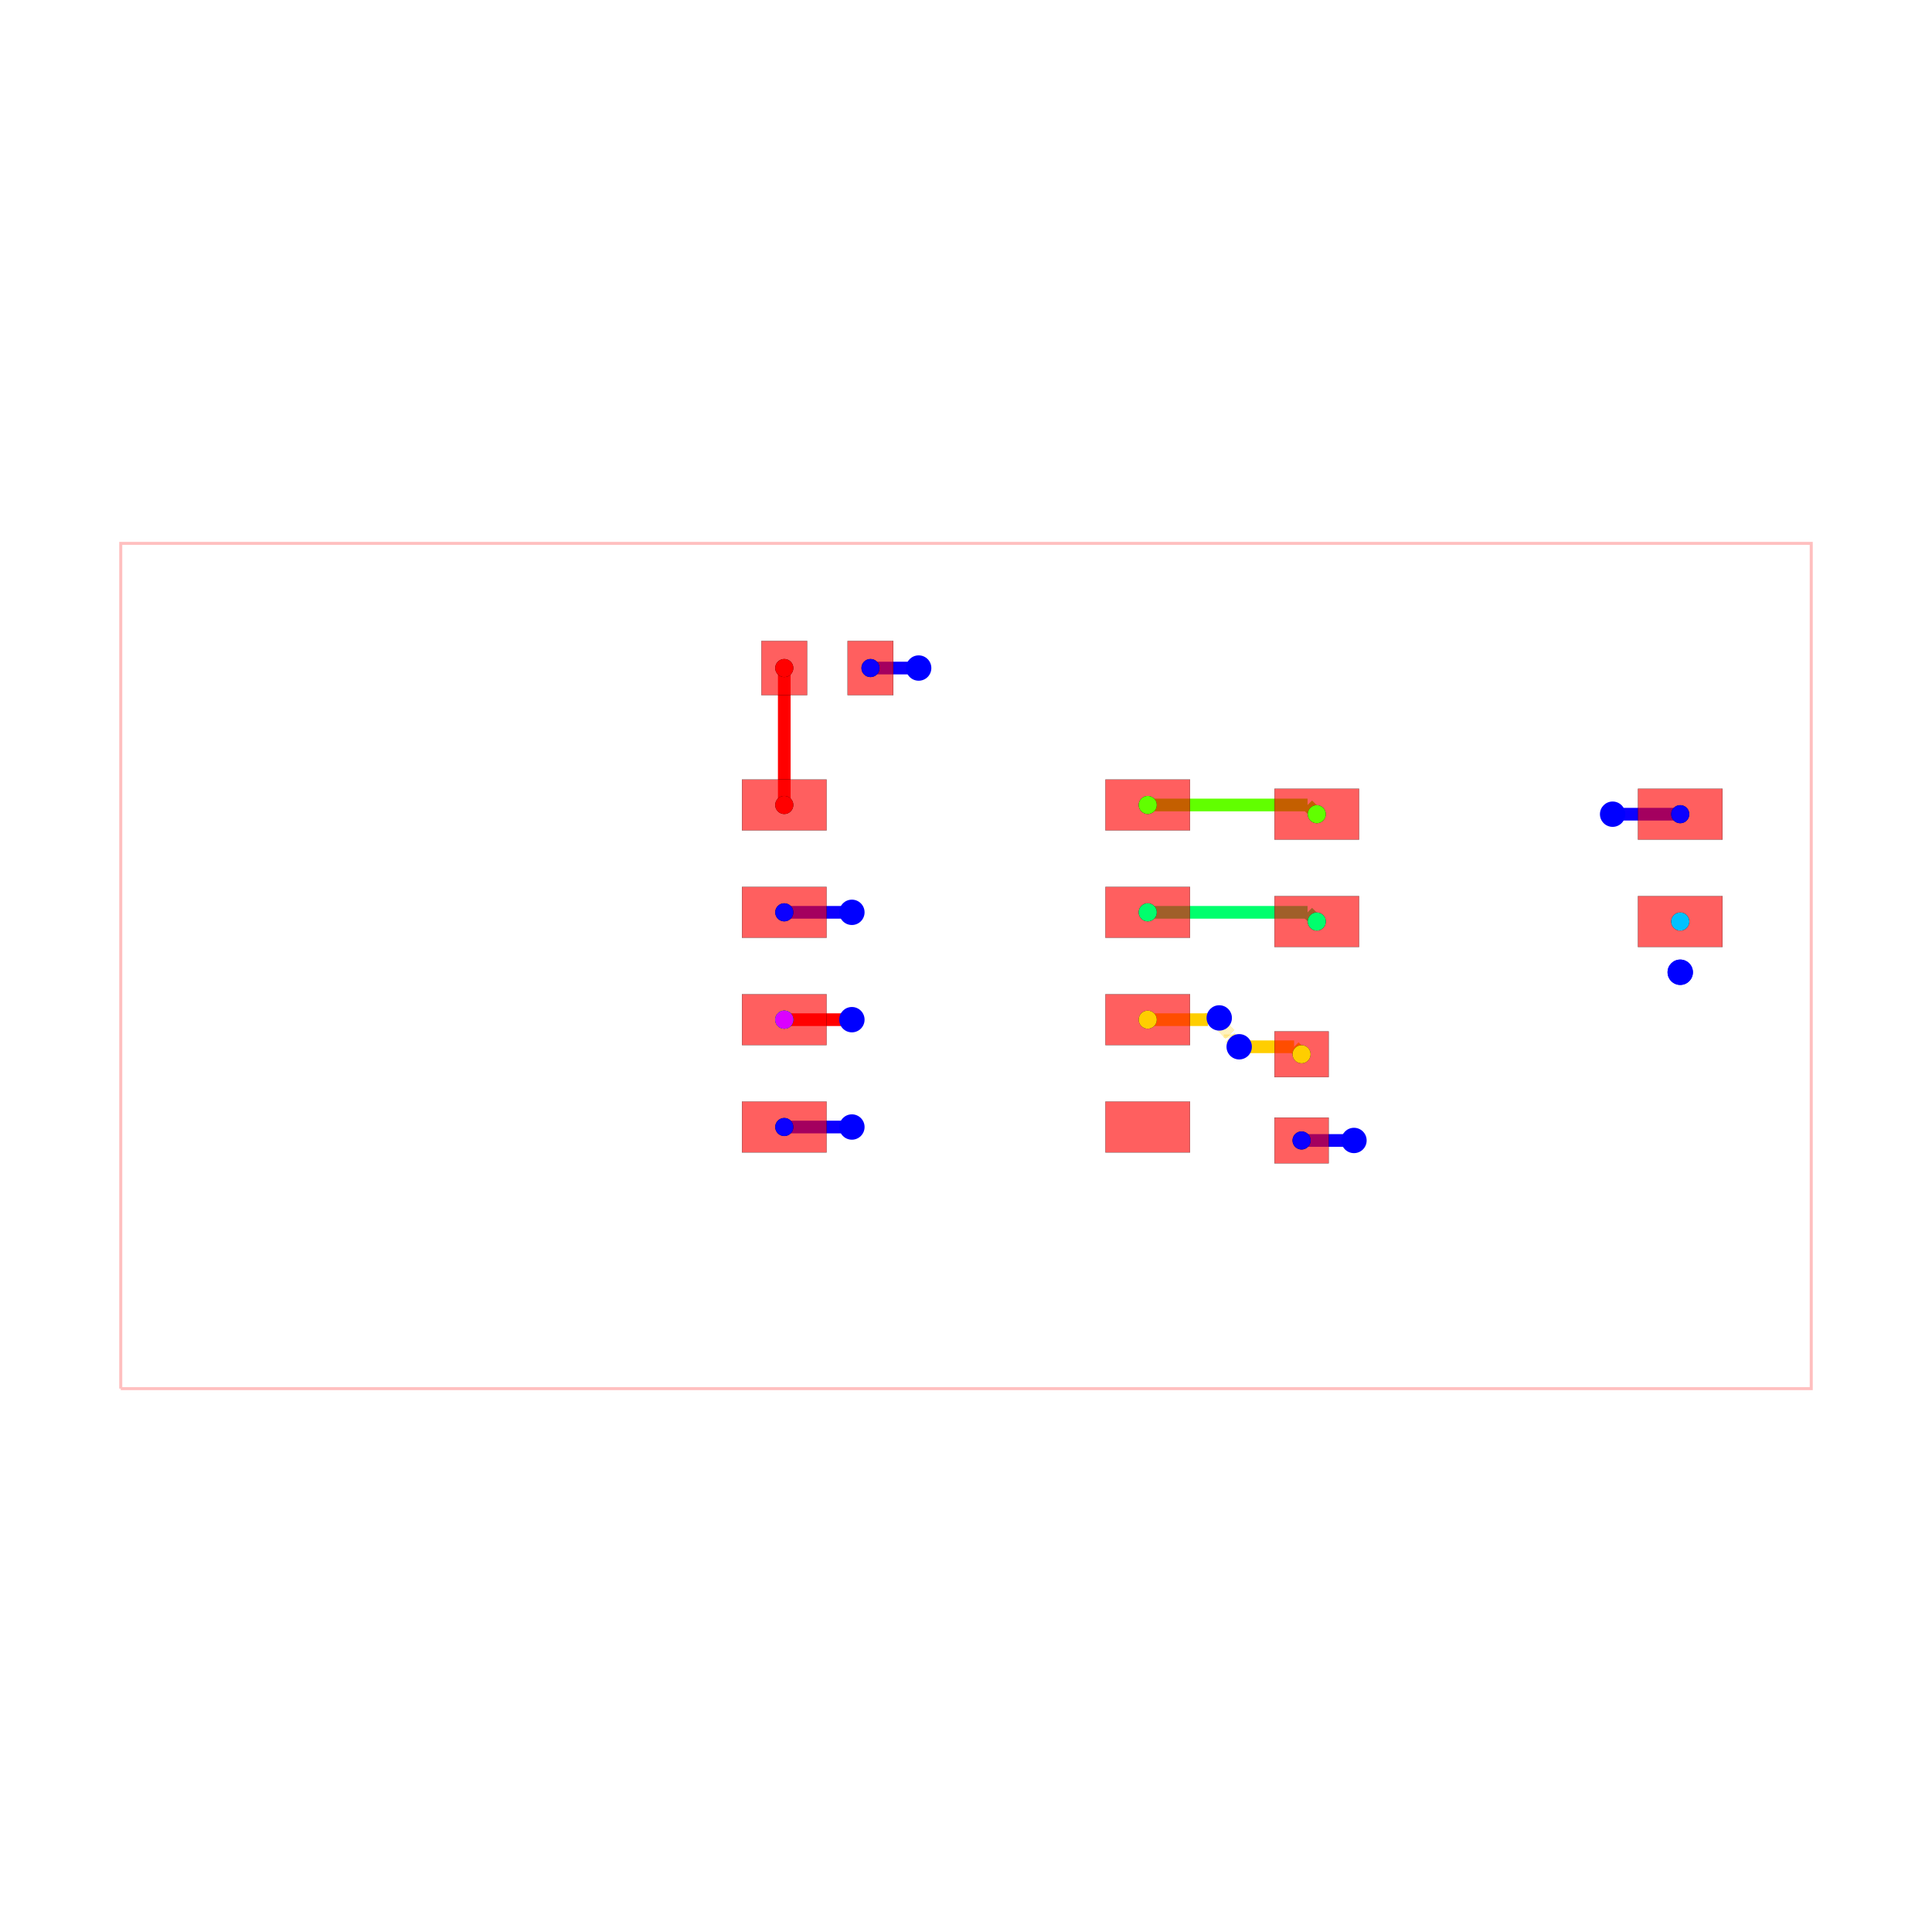
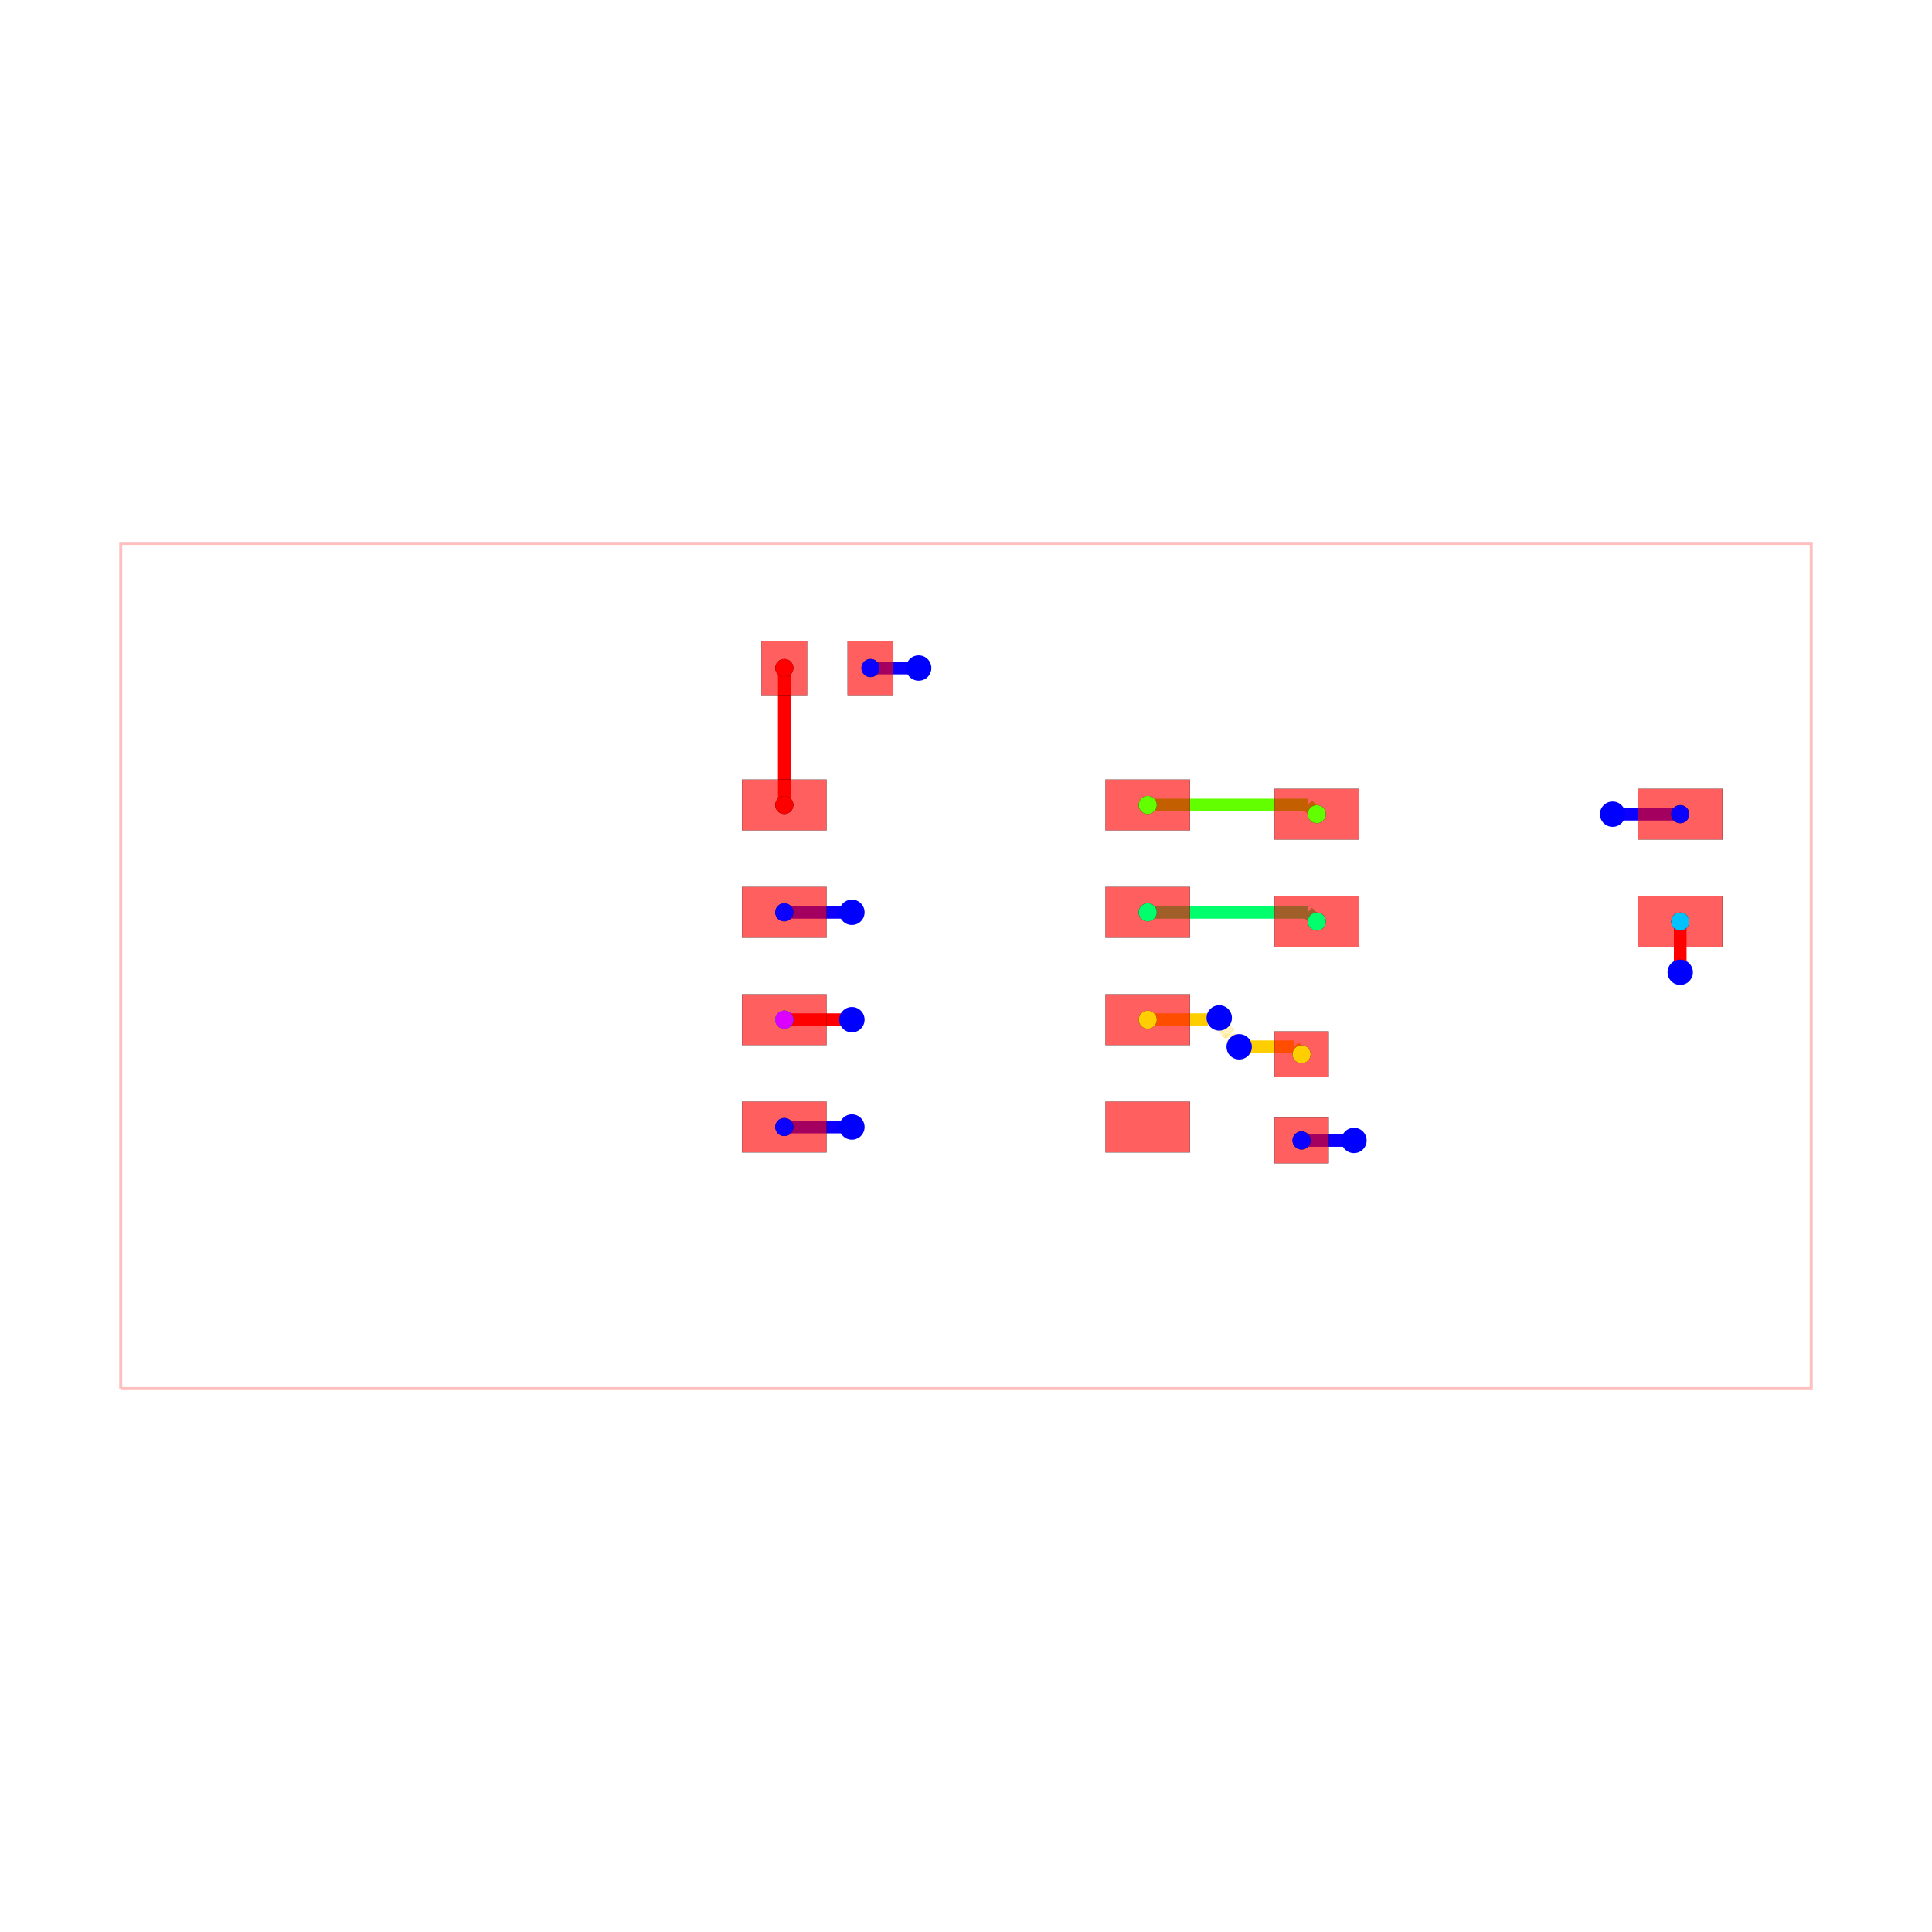
<svg xmlns="http://www.w3.org/2000/svg" width="640" height="640" viewBox="0 0 640 640">
  <rect width="100%" height="100%" fill="white" />
  <g>
    <polyline data-points="-10,-5 10,-5 10,5 -10,5 -10,-5" data-type="line" data-label="" points="40,460 600,460 600,180 40,180 40,460" fill="none" stroke="rgba(255,0,0,0.25)" stroke-width="1px" />
  </g>
  <g>
    <polyline data-points="-0.5600000000000005,3.525 -1.13,3.525" data-type="line" data-label="" points="304.32,221.3 288.36,221.3" fill="none" stroke="hsl(242.857, 100%, 50%)" stroke-width="4.2" />
  </g>
  <g>
    <polyline data-points="3.97,-2.0640355616199573 4.589964438380043,-2.0640355616199573" data-type="line" data-label="" points="431.16,377.793 448.519,377.793" fill="none" stroke="hsl(242.857, 100%, 50%)" stroke-width="4.2" />
  </g>
  <g>
    <polyline data-points="4.589964438380043,-2.0640355616199573 4.59,-2.064" data-type="line" data-label="" points="448.519,377.793 448.52,377.792" fill="none" stroke="hsl(242.857, 100%, 50%)" stroke-width="4.2" />
  </g>
  <g>
    <polyline data-points="7.6499999999999995,1.7959644383800433 8.449964438380043,1.7959644383800433" data-type="line" data-label="" points="534.2,269.713 556.599,269.713" fill="none" stroke="hsl(242.857, 100%, 50%)" stroke-width="4.2" />
  </g>
  <g>
    <polyline data-points="8.449964438380043,1.7959644383800433 8.45,1.796" data-type="line" data-label="" points="556.599,269.713 556.6,269.712" fill="none" stroke="hsl(242.857, 100%, 50%)" stroke-width="4.2" />
  </g>
  <g>
    <polyline data-points="-1.3499999999999999,0.635 -2.15,0.635" data-type="line" data-label="" points="282.2,302.22 259.8,302.22" fill="none" stroke="hsl(242.857, 100%, 50%)" stroke-width="4.2" />
  </g>
  <g>
    <polyline data-points="-1.3499999999999999,-1.905 -2.15,-1.905" data-type="line" data-label="" points="282.2,373.34 259.8,373.34" fill="none" stroke="hsl(242.857, 100%, 50%)" stroke-width="4.2" />
+   </g>
+   <g>
+     <polyline data-points="8.45,-0.07403556161995672 8.45,0.526" data-type="line" data-label="" points="556.6,322.073 556.6,305.272" fill="none" stroke="red" stroke-width="4.2" />
  </g>
  <g>
    <polyline data-points="-1.3499999999999999,-0.635 -2.15,-0.635" data-type="line" data-label="" points="282.2,337.78 259.8,337.78" fill="none" stroke="red" stroke-width="4.2" />
  </g>
  <g>
    <polyline data-points="2.15,0.635 4.041,0.635" data-type="line" data-label="" points="380.2,302.22 433.148,302.22" fill="none" stroke="hsl(145.714, 100%, 50%)" stroke-width="4.2" />
  </g>
  <g>
    <polyline data-points="4.041,0.635 4.15,0.526" data-type="line" data-label="" points="433.148,302.22 436.2,305.272" fill="none" stroke="hsl(145.714, 100%, 50%)" stroke-width="4.2" />
  </g>
  <g>
    <polyline data-points="2.15,1.905 4.041,1.905" data-type="line" data-label="" points="380.2,266.66 433.148,266.66" fill="none" stroke="hsl(97.143, 100%, 50%)" stroke-width="4.2" />
  </g>
  <g>
    <polyline data-points="4.041,1.905 4.15,1.796" data-type="line" data-label="" points="433.148,266.66 436.2,269.712" fill="none" stroke="hsl(97.143, 100%, 50%)" stroke-width="4.2" />
  </g>
  <g>
    <polyline data-points="2.15,-0.635 2.862669813509106,-0.635" data-type="line" data-label="" points="380.2,337.78 400.155,337.78" fill="none" stroke="hsl(48.571, 100%, 50%)" stroke-width="4.2" />
  </g>
  <g>
    <polyline data-points="2.862669813509106,-0.635 2.8890124382570486,-0.6086573752520575" data-type="line" data-label="" points="400.155,337.78 400.892,337.042" fill="none" stroke="hsl(48.571, 100%, 50%)" stroke-width="4.2" />
  </g>
  <g>
    <polyline data-points="2.8890124382570486,-0.6086573752520575 2.990291535969657,-0.6086573752520575" data-type="line" data-label="" points="400.892,337.042 403.728,337.042" fill="none" stroke="hsl(48.571, 100%, 50%)" stroke-width="4.2" />
  </g>
  <g>
    <polyline data-points="2.990291535969657,-0.6086573752520575 2.9959718820272014,-0.614337721309602" data-type="line" data-label="" points="403.728,337.042 403.887,337.201" fill="none" stroke="hsl(48.571, 100%, 50%)" stroke-width="4.2" />
  </g>
  <g>
    <polyline data-points="2.9959718820272014,-0.614337721309602 2.9959718820272014,-0.6819849445261513" data-type="line" data-label="" points="403.887,337.201 403.887,339.096" fill="none" stroke="rgba(255,204,0,0.5)" stroke-width="4.2" stroke-dasharray="0.2 0.2" />
  </g>
  <g>
    <polyline data-points="2.9959718820272014,-0.6819849445261513 3.124170553662592,-0.810183616161542" data-type="line" data-label="" points="403.887,339.096 407.477,342.685" fill="none" stroke="rgba(255,204,0,0.5)" stroke-width="4.2" stroke-dasharray="0.2 0.2" />
  </g>
  <g>
    <polyline data-points="3.124170553662592,-0.810183616161542 3.124170553662592,-0.8478047143801914" data-type="line" data-label="" points="407.477,342.685 407.477,343.739" fill="none" stroke="rgba(255,204,0,0.5)" stroke-width="4.2" stroke-dasharray="0.2 0.2" />
  </g>
  <g>
    <polyline data-points="3.124170553662592,-0.8478047143801914 3.2320281179727988,-0.9556622786903981" data-type="line" data-label="" points="407.477,343.739 410.497,346.759" fill="none" stroke="rgba(255,204,0,0.5)" stroke-width="4.2" stroke-dasharray="0.2 0.2" />
  </g>
  <g>
    <polyline data-points="3.2320281179727988,-0.9556622786903981 3.8816622786903983,-0.9556622786903981" data-type="line" data-label="" points="410.497,346.759 428.687,346.759" fill="none" stroke="hsl(48.571, 100%, 50%)" stroke-width="4.2" />
  </g>
  <g>
    <polyline data-points="3.8816622786903983,-0.9556622786903981 3.97,-1.044" data-type="line" data-label="" points="428.687,346.759 431.16,349.232" fill="none" stroke="hsl(48.571, 100%, 50%)" stroke-width="4.2" />
  </g>
  <g>
    <polyline data-points="-2.15,1.905 -2.15,3.525" data-type="line" data-label="" points="259.8,266.66 259.8,221.3" fill="none" stroke="hsl(0, 100%, 50%)" stroke-width="4.2" />
  </g>
  <g>
    <rect data-type="rect" data-label="top source_trace_3" data-x="-2.15" data-y="1.905" x="245.8" y="258.26" width="28" height="16.8" fill="rgba(255,0,0,0.25)" stroke="black" stroke-width="0.036" />
  </g>
  <g>
    <rect data-type="rect" data-label="top source_net_0" data-x="-2.15" data-y="0.635" x="245.8" y="293.82" width="28" height="16.8" fill="rgba(255,0,0,0.25)" stroke="black" stroke-width="0.036" />
  </g>
  <g>
    <rect data-type="rect" data-label="top source_trace_9, source_net_1" data-x="-2.15" data-y="-0.635" x="245.8" y="329.38" width="28" height="16.8" fill="rgba(255,0,0,0.25)" stroke="black" stroke-width="0.036" />
  </g>
  <g>
    <rect data-type="rect" data-label="top source_net_0" data-x="-2.15" data-y="-1.905" x="245.8" y="364.94" width="28" height="16.8" fill="rgba(255,0,0,0.25)" stroke="black" stroke-width="0.036" />
  </g>
  <g>
    <rect data-type="rect" data-label="top" data-x="2.15" data-y="-1.905" x="366.2" y="364.94" width="28" height="16.8" fill="rgba(255,0,0,0.25)" stroke="black" stroke-width="0.036" />
  </g>
  <g>
    <rect data-type="rect" data-label="top source_trace_5" data-x="2.15" data-y="-0.635" x="366.2" y="329.38" width="28" height="16.8" fill="rgba(255,0,0,0.25)" stroke="black" stroke-width="0.036" />
  </g>
  <g>
    <rect data-type="rect" data-label="top source_trace_8" data-x="2.15" data-y="0.635" x="366.2" y="293.82" width="28" height="16.8" fill="rgba(255,0,0,0.25)" stroke="black" stroke-width="0.036" />
  </g>
  <g>
    <rect data-type="rect" data-label="top source_trace_7" data-x="2.15" data-y="1.905" x="366.2" y="258.26" width="28" height="16.8" fill="rgba(255,0,0,0.25)" stroke="black" stroke-width="0.036" />
  </g>
  <g>
    <rect data-type="rect" data-label="top source_trace_3" data-x="-2.1500000000000004" data-y="3.525" x="252.24" y="212.34" width="15.12" height="17.92" fill="rgba(255,0,0,0.25)" stroke="black" stroke-width="0.036" />
  </g>
  <g>
    <rect data-type="rect" data-label="top source_net_0" data-x="-1.1300000000000006" data-y="3.525" x="280.8" y="212.34" width="15.12" height="17.92" fill="rgba(255,0,0,0.25)" stroke="black" stroke-width="0.036" />
  </g>
  <g>
    <rect data-type="rect" data-label="top source_trace_5" data-x="3.97" data-y="-1.0440355616199575" x="422.2" y="341.673" width="17.92" height="15.12" fill="rgba(255,0,0,0.25)" stroke="black" stroke-width="0.036" />
  </g>
  <g>
    <rect data-type="rect" data-label="top source_net_0" data-x="3.97" data-y="-2.0640355616199573" x="422.2" y="370.233" width="17.92" height="15.12" fill="rgba(255,0,0,0.25)" stroke="black" stroke-width="0.036" />
  </g>
  <g>
    <rect data-type="rect" data-label="top source_trace_7" data-x="4.15" data-y="1.7959644383800433" x="422.2" y="261.313" width="28" height="16.8" fill="rgba(255,0,0,0.25)" stroke="black" stroke-width="0.036" />
  </g>
  <g>
    <rect data-type="rect" data-label="top source_trace_8" data-x="4.15" data-y="0.5259644383800433" x="422.2" y="296.873" width="28" height="16.8" fill="rgba(255,0,0,0.25)" stroke="black" stroke-width="0.036" />
  </g>
  <g>
    <rect data-type="rect" data-label="top source_trace_9, source_net_1" data-x="8.45" data-y="0.5259644383800433" x="542.6" y="296.873" width="28" height="16.8" fill="rgba(255,0,0,0.25)" stroke="black" stroke-width="0.036" />
  </g>
  <g>
    <rect data-type="rect" data-label="top source_net_0" data-x="8.45" data-y="1.7959644383800433" x="542.6" y="261.313" width="28" height="16.8" fill="rgba(255,0,0,0.25)" stroke="black" stroke-width="0.036" />
  </g>
  <g>
    <rect data-type="rect" data-label="top source_trace_3" data-x="-2.15" data-y="1.905" x="245.8" y="258.26" width="28" height="16.8" fill="rgba(255,0,0,0.5)" stroke="black" stroke-width="0.036" />
  </g>
  <g>
    <rect data-type="rect" data-label="top source_net_0" data-x="-2.15" data-y="0.635" x="245.8" y="293.82" width="28" height="16.8" fill="rgba(255,0,0,0.5)" stroke="black" stroke-width="0.036" />
  </g>
  <g>
    <rect data-type="rect" data-label="top source_trace_9, source_net_1" data-x="-2.15" data-y="-0.635" x="245.8" y="329.38" width="28" height="16.8" fill="rgba(255,0,0,0.5)" stroke="black" stroke-width="0.036" />
  </g>
  <g>
    <rect data-type="rect" data-label="top source_net_0" data-x="-2.15" data-y="-1.905" x="245.8" y="364.94" width="28" height="16.8" fill="rgba(255,0,0,0.5)" stroke="black" stroke-width="0.036" />
  </g>
  <g>
    <rect data-type="rect" data-label="top" data-x="2.15" data-y="-1.905" x="366.2" y="364.94" width="28" height="16.8" fill="rgba(255,0,0,0.5)" stroke="black" stroke-width="0.036" />
  </g>
  <g>
    <rect data-type="rect" data-label="top source_trace_5" data-x="2.15" data-y="-0.635" x="366.2" y="329.38" width="28" height="16.8" fill="rgba(255,0,0,0.5)" stroke="black" stroke-width="0.036" />
  </g>
  <g>
    <rect data-type="rect" data-label="top source_trace_8" data-x="2.15" data-y="0.635" x="366.2" y="293.82" width="28" height="16.8" fill="rgba(255,0,0,0.5)" stroke="black" stroke-width="0.036" />
  </g>
  <g>
    <rect data-type="rect" data-label="top source_trace_7" data-x="2.15" data-y="1.905" x="366.2" y="258.26" width="28" height="16.8" fill="rgba(255,0,0,0.5)" stroke="black" stroke-width="0.036" />
  </g>
  <g>
    <rect data-type="rect" data-label="top source_trace_3" data-x="-2.1500000000000004" data-y="3.525" x="252.24" y="212.34" width="15.12" height="17.92" fill="rgba(255,0,0,0.5)" stroke="black" stroke-width="0.036" />
  </g>
  <g>
    <rect data-type="rect" data-label="top source_net_0" data-x="-1.1300000000000006" data-y="3.525" x="280.8" y="212.34" width="15.12" height="17.92" fill="rgba(255,0,0,0.5)" stroke="black" stroke-width="0.036" />
  </g>
  <g>
    <rect data-type="rect" data-label="top source_trace_5" data-x="3.97" data-y="-1.0440355616199575" x="422.2" y="341.673" width="17.92" height="15.12" fill="rgba(255,0,0,0.5)" stroke="black" stroke-width="0.036" />
  </g>
  <g>
    <rect data-type="rect" data-label="top source_net_0" data-x="3.97" data-y="-2.0640355616199573" x="422.2" y="370.233" width="17.92" height="15.12" fill="rgba(255,0,0,0.5)" stroke="black" stroke-width="0.036" />
  </g>
  <g>
    <rect data-type="rect" data-label="top source_trace_7" data-x="4.15" data-y="1.7959644383800433" x="422.2" y="261.313" width="28" height="16.8" fill="rgba(255,0,0,0.5)" stroke="black" stroke-width="0.036" />
  </g>
  <g>
    <rect data-type="rect" data-label="top source_trace_8" data-x="4.15" data-y="0.5259644383800433" x="422.2" y="296.873" width="28" height="16.8" fill="rgba(255,0,0,0.5)" stroke="black" stroke-width="0.036" />
  </g>
  <g>
    <rect data-type="rect" data-label="top source_trace_9, source_net_1" data-x="8.45" data-y="0.5259644383800433" x="542.6" y="296.873" width="28" height="16.8" fill="rgba(255,0,0,0.5)" stroke="black" stroke-width="0.036" />
  </g>
  <g>
    <rect data-type="rect" data-label="top source_net_0" data-x="8.45" data-y="1.7959644383800433" x="542.6" y="261.313" width="28" height="16.8" fill="rgba(255,0,0,0.5)" stroke="black" stroke-width="0.036" />
  </g>
  <circle data-type="circle" data-label="" data-x="-0.5600000000000005" data-y="3.525" cx="304.32" cy="221.3" r="4.2" fill="blue" stroke="none" stroke-width="0.036" />
  <circle data-type="circle" data-label="" data-x="4.59" data-y="-2.0640355616199573" cx="448.52" cy="377.793" r="4.2" fill="blue" stroke="none" stroke-width="0.036" />
  <circle data-type="circle" data-label="" data-x="7.6499999999999995" data-y="1.7959644383800433" cx="534.2" cy="269.713" r="4.2" fill="blue" stroke="none" stroke-width="0.036" />
  <circle data-type="circle" data-label="" data-x="-1.3499999999999999" data-y="0.635" cx="282.2" cy="302.22" r="4.2" fill="blue" stroke="none" stroke-width="0.036" />
  <circle data-type="circle" data-label="" data-x="-1.3499999999999999" data-y="-1.905" cx="282.2" cy="373.34" r="4.2" fill="blue" stroke="none" stroke-width="0.036" />
  <circle data-type="circle" data-label="" data-x="8.45" data-y="-0.07403556161995672" cx="556.6" cy="322.073" r="4.2" fill="blue" stroke="none" stroke-width="0.036" />
-   <circle data-type="circle" data-label="" data-x="8.45" data-y="-0.07403556161995672" cx="556.6" cy="322.073" r="4.2" fill="blue" stroke="none" stroke-width="0.036" />
  <circle data-type="circle" data-label="" data-x="-1.3499999999999999" data-y="-0.635" cx="282.2" cy="337.78" r="4.2" fill="blue" stroke="none" stroke-width="0.036" />
  <circle data-type="circle" data-label="" data-x="2.9959718820272014" data-y="-0.614337721309602" cx="403.887" cy="337.201" r="4.2" fill="blue" stroke="none" stroke-width="0.036" />
  <circle data-type="circle" data-label="" data-x="3.2320281179727988" data-y="-0.9556622786903981" cx="410.497" cy="346.759" r="4.2" fill="blue" stroke="none" stroke-width="0.036" />
  <g>
    <circle data-type="point" data-label="source_trace_3 pcb_port_8" data-x="-2.1500000000000004" data-y="3.525" cx="259.8" cy="221.3" r="3" fill="black" />
  </g>
  <g>
    <circle data-type="point" data-label="source_trace_3 pcb_port_0" data-x="-2.15" data-y="1.905" cx="259.8" cy="266.66" r="3" fill="black" />
  </g>
  <g>
    <circle data-type="point" data-label="source_trace_5 pcb_port_10" data-x="3.97" data-y="-1.0440355616199575" cx="431.16" cy="349.233" r="3" fill="black" />
  </g>
  <g>
    <circle data-type="point" data-label="source_trace_5 pcb_port_5" data-x="2.15" data-y="-0.635" cx="380.2" cy="337.78" r="3" fill="black" />
  </g>
  <g>
    <circle data-type="point" data-label="source_trace_7 pcb_port_12" data-x="4.15" data-y="1.7959644383800433" cx="436.2" cy="269.713" r="3" fill="black" />
  </g>
  <g>
    <circle data-type="point" data-label="source_trace_7 pcb_port_7" data-x="2.15" data-y="1.905" cx="380.2" cy="266.66" r="3" fill="black" />
  </g>
  <g>
    <circle data-type="point" data-label="source_trace_8 pcb_port_13" data-x="4.15" data-y="0.5259644383800433" cx="436.2" cy="305.273" r="3" fill="black" />
  </g>
  <g>
    <circle data-type="point" data-label="source_trace_8 pcb_port_6" data-x="2.15" data-y="0.635" cx="380.2" cy="302.22" r="3" fill="black" />
  </g>
  <g>
    <circle data-type="point" data-label="source_trace_9 pcb_port_14" data-x="8.45" data-y="0.5259644383800433" cx="556.6" cy="305.273" r="3" fill="black" />
  </g>
  <g>
    <circle data-type="point" data-label="source_trace_9 pcb_port_2" data-x="-2.15" data-y="-0.635" cx="259.8" cy="337.78" r="3" fill="black" />
  </g>
  <g>
    <circle data-type="point" data-label="source_net_0 pcb_port_1" data-x="-2.15" data-y="0.635" cx="259.8" cy="302.22" r="3" fill="black" />
  </g>
  <g>
    <circle data-type="point" data-label="source_net_0 pcb_port_3" data-x="-2.15" data-y="-1.905" cx="259.8" cy="373.34" r="3" fill="black" />
  </g>
  <g>
    <circle data-type="point" data-label="source_net_0 pcb_port_9" data-x="-1.1300000000000006" data-y="3.525" cx="288.36" cy="221.3" r="3" fill="black" />
  </g>
  <g>
    <circle data-type="point" data-label="source_net_0 pcb_port_11" data-x="3.97" data-y="-2.0640355616199573" cx="431.16" cy="377.793" r="3" fill="black" />
  </g>
  <g>
    <circle data-type="point" data-label="source_net_0 pcb_port_15" data-x="8.45" data-y="1.7959644383800433" cx="556.6" cy="269.713" r="3" fill="black" />
  </g>
  <g>
    <circle data-type="point" data-label="source_net_1 pcb_port_2" data-x="-2.15" data-y="-0.635" cx="259.8" cy="337.78" r="3" fill="black" />
  </g>
  <g>
    <circle data-type="point" data-label="source_trace_3 source_trace_3 top" data-x="-2.1500000000000004" data-y="3.525" cx="259.8" cy="221.3" r="3" fill="hsl(0, 100%, 50%)" />
  </g>
  <g>
    <circle data-type="point" data-label="source_trace_3 source_trace_3 top" data-x="-2.15" data-y="1.905" cx="259.8" cy="266.66" r="3" fill="hsl(0, 100%, 50%)" />
  </g>
  <g>
    <circle data-type="point" data-label="source_trace_5 source_trace_5 top" data-x="3.97" data-y="-1.0440355616199575" cx="431.16" cy="349.233" r="3" fill="hsl(48.571, 100%, 50%)" />
  </g>
  <g>
    <circle data-type="point" data-label="source_trace_5 source_trace_5 top" data-x="2.15" data-y="-0.635" cx="380.2" cy="337.78" r="3" fill="hsl(48.571, 100%, 50%)" />
  </g>
  <g>
    <circle data-type="point" data-label="source_trace_7 source_trace_7 top" data-x="4.15" data-y="1.7959644383800433" cx="436.2" cy="269.713" r="3" fill="hsl(97.143, 100%, 50%)" />
  </g>
  <g>
    <circle data-type="point" data-label="source_trace_7 source_trace_7 top" data-x="2.15" data-y="1.905" cx="380.2" cy="266.66" r="3" fill="hsl(97.143, 100%, 50%)" />
  </g>
  <g>
    <circle data-type="point" data-label="source_trace_8 source_trace_8 top" data-x="4.15" data-y="0.5259644383800433" cx="436.2" cy="305.273" r="3" fill="hsl(145.714, 100%, 50%)" />
  </g>
  <g>
    <circle data-type="point" data-label="source_trace_8 source_trace_8 top" data-x="2.15" data-y="0.635" cx="380.2" cy="302.22" r="3" fill="hsl(145.714, 100%, 50%)" />
  </g>
  <g>
    <circle data-type="point" data-label="source_trace_9 source_trace_9 top" data-x="8.45" data-y="0.5259644383800433" cx="556.6" cy="305.273" r="3" fill="hsl(194.286, 100%, 50%)" />
  </g>
  <g>
    <circle data-type="point" data-label="source_trace_9 source_trace_9 top" data-x="-2.15" data-y="-0.635" cx="259.8" cy="337.78" r="3" fill="hsl(194.286, 100%, 50%)" />
  </g>
  <g>
    <circle data-type="point" data-label="source_net_0 source_net_0 top" data-x="-2.15" data-y="0.635" cx="259.8" cy="302.22" r="3" fill="hsl(242.857, 100%, 50%)" />
  </g>
  <g>
    <circle data-type="point" data-label="source_net_0 source_net_0 top" data-x="-2.15" data-y="-1.905" cx="259.8" cy="373.34" r="3" fill="hsl(242.857, 100%, 50%)" />
  </g>
  <g>
    <circle data-type="point" data-label="source_net_0 source_net_0 top" data-x="-1.1300000000000006" data-y="3.525" cx="288.36" cy="221.3" r="3" fill="hsl(242.857, 100%, 50%)" />
  </g>
  <g>
    <circle data-type="point" data-label="source_net_0 source_net_0 top" data-x="3.97" data-y="-2.0640355616199573" cx="431.16" cy="377.793" r="3" fill="hsl(242.857, 100%, 50%)" />
  </g>
  <g>
    <circle data-type="point" data-label="source_net_0 source_net_0 top" data-x="8.45" data-y="1.7959644383800433" cx="556.6" cy="269.713" r="3" fill="hsl(242.857, 100%, 50%)" />
  </g>
  <g>
    <circle data-type="point" data-label="source_net_1 source_net_1 top" data-x="-2.15" data-y="-0.635" cx="259.8" cy="337.78" r="3" fill="hsl(291.429, 100%, 50%)" />
  </g>
  <g id="crosshair" style="display: none">
    <line id="crosshair-h" y1="0" y2="640" stroke="#666" stroke-width="0.5" />
    <line id="crosshair-v" x1="0" x2="640" stroke="#666" stroke-width="0.5" />
    <text id="coordinates" font-family="monospace" font-size="12" fill="#666" />
  </g>
</svg>
